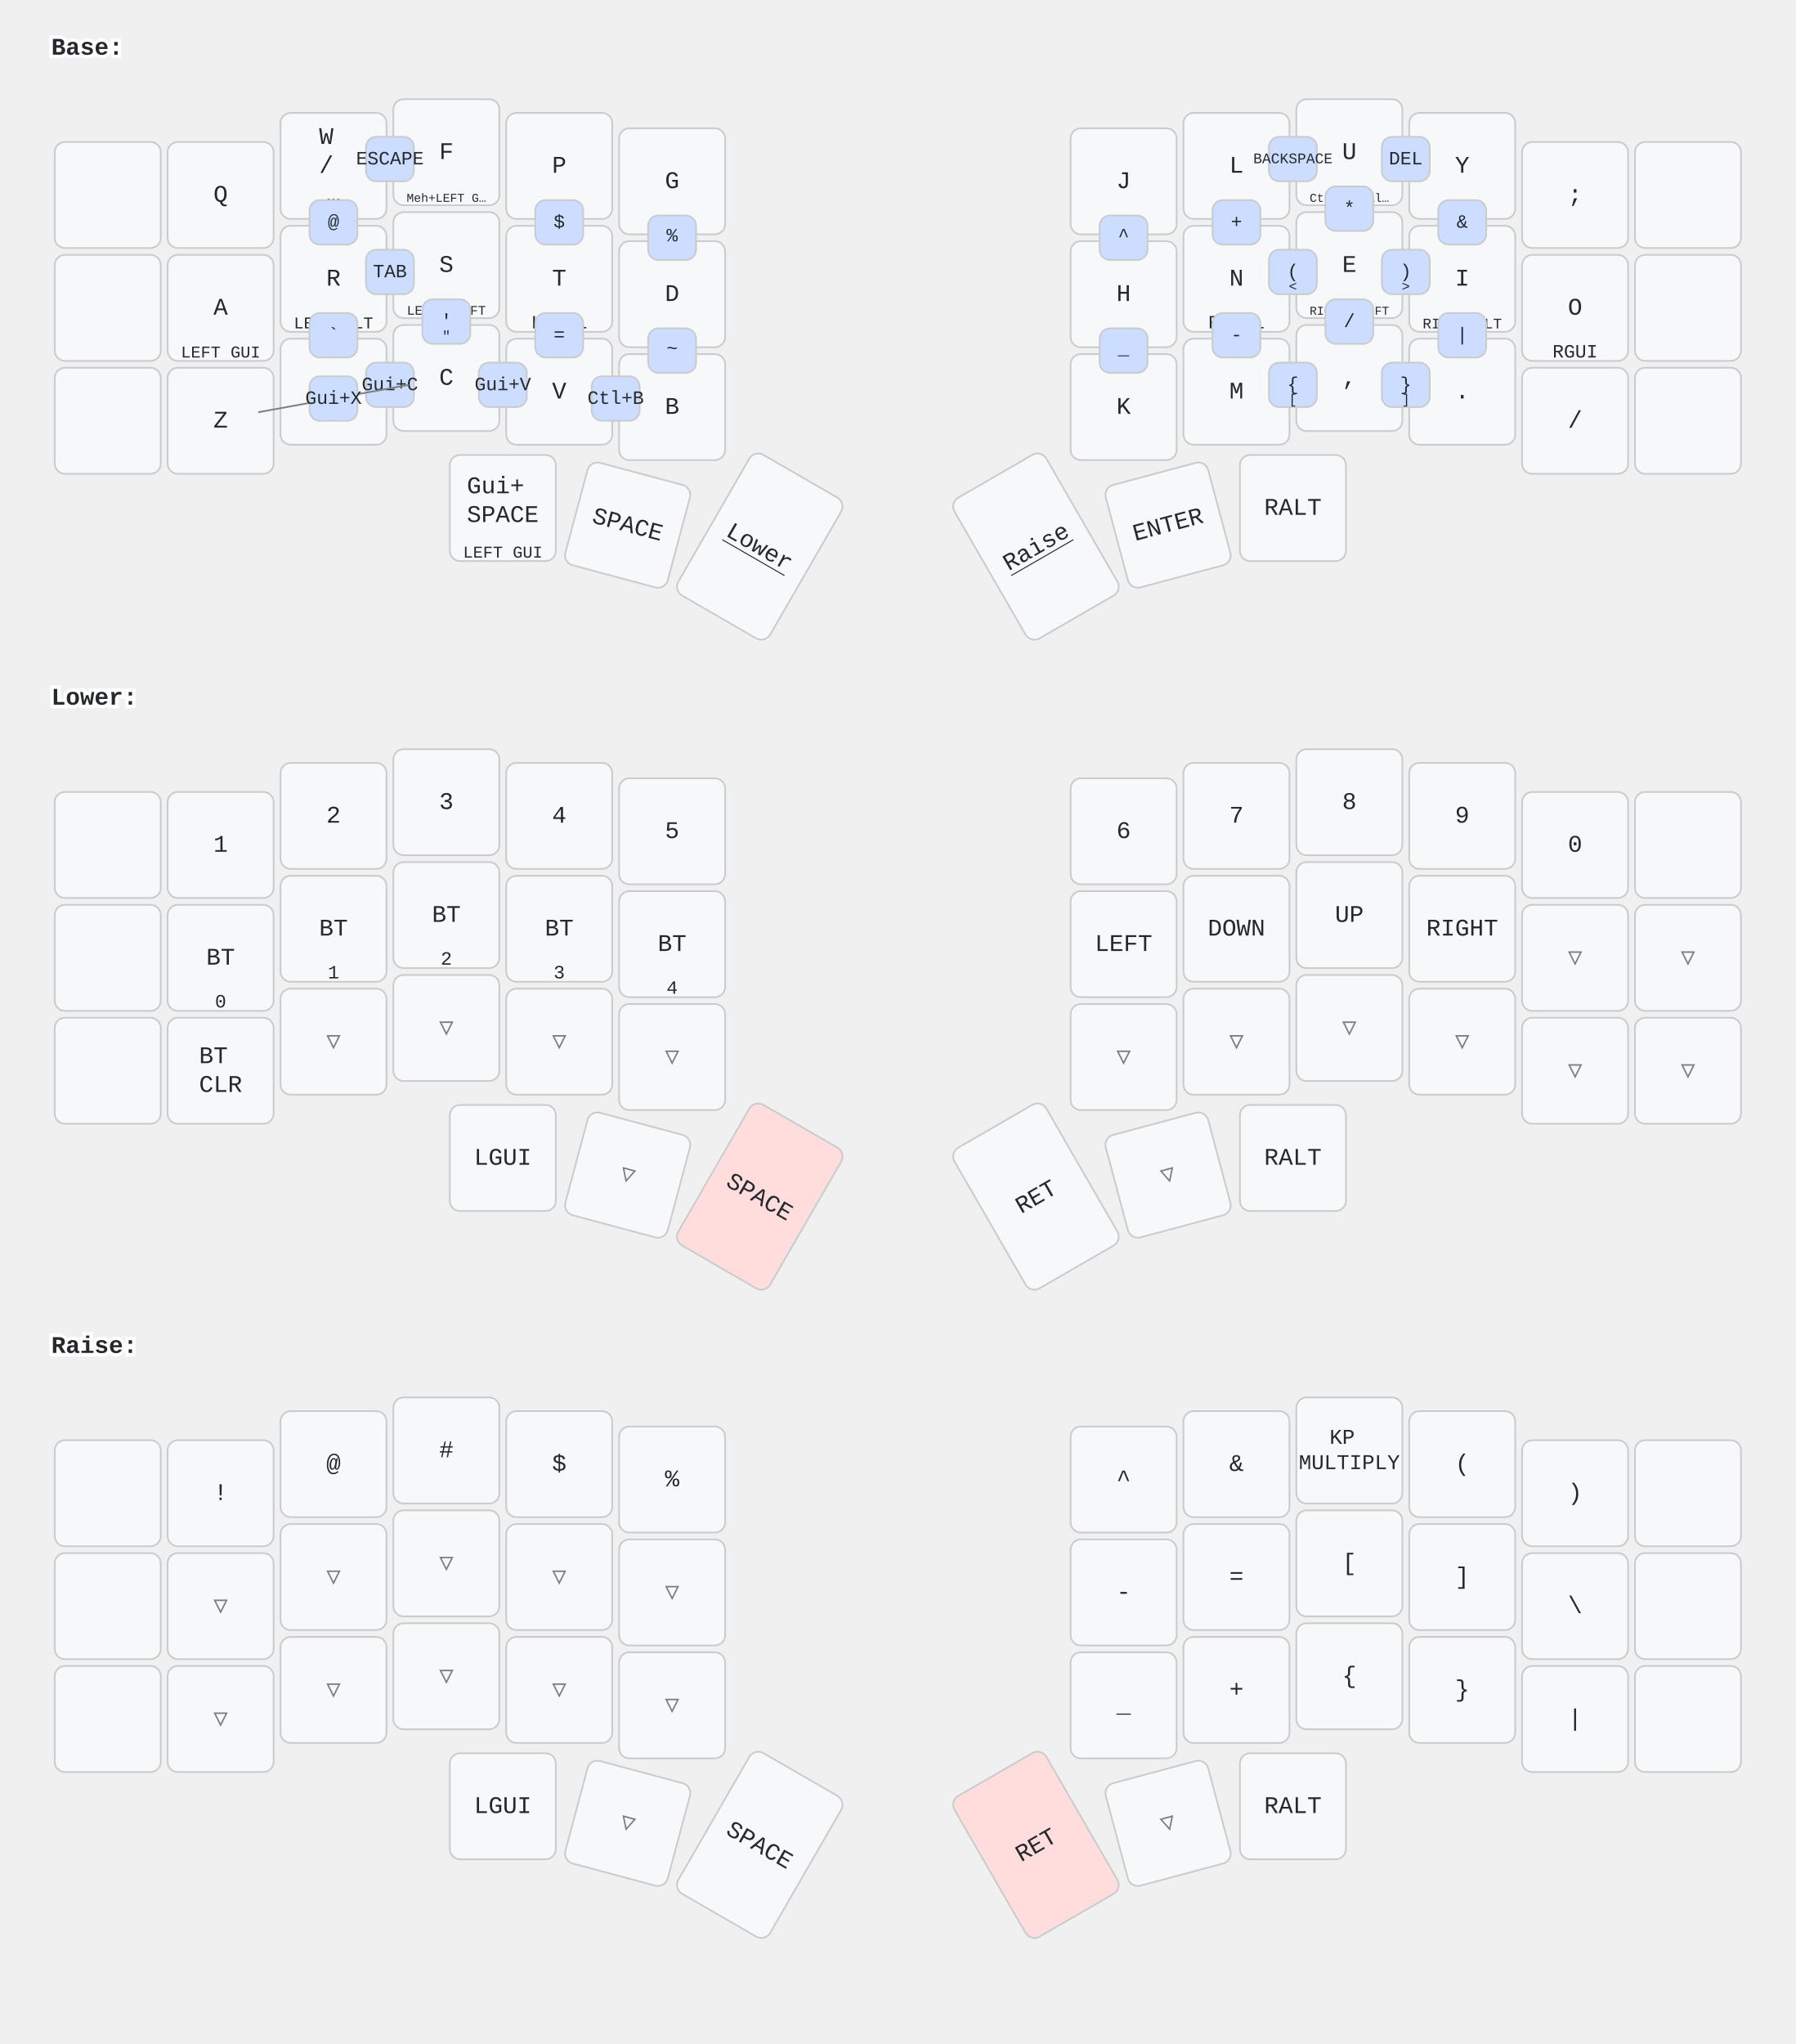
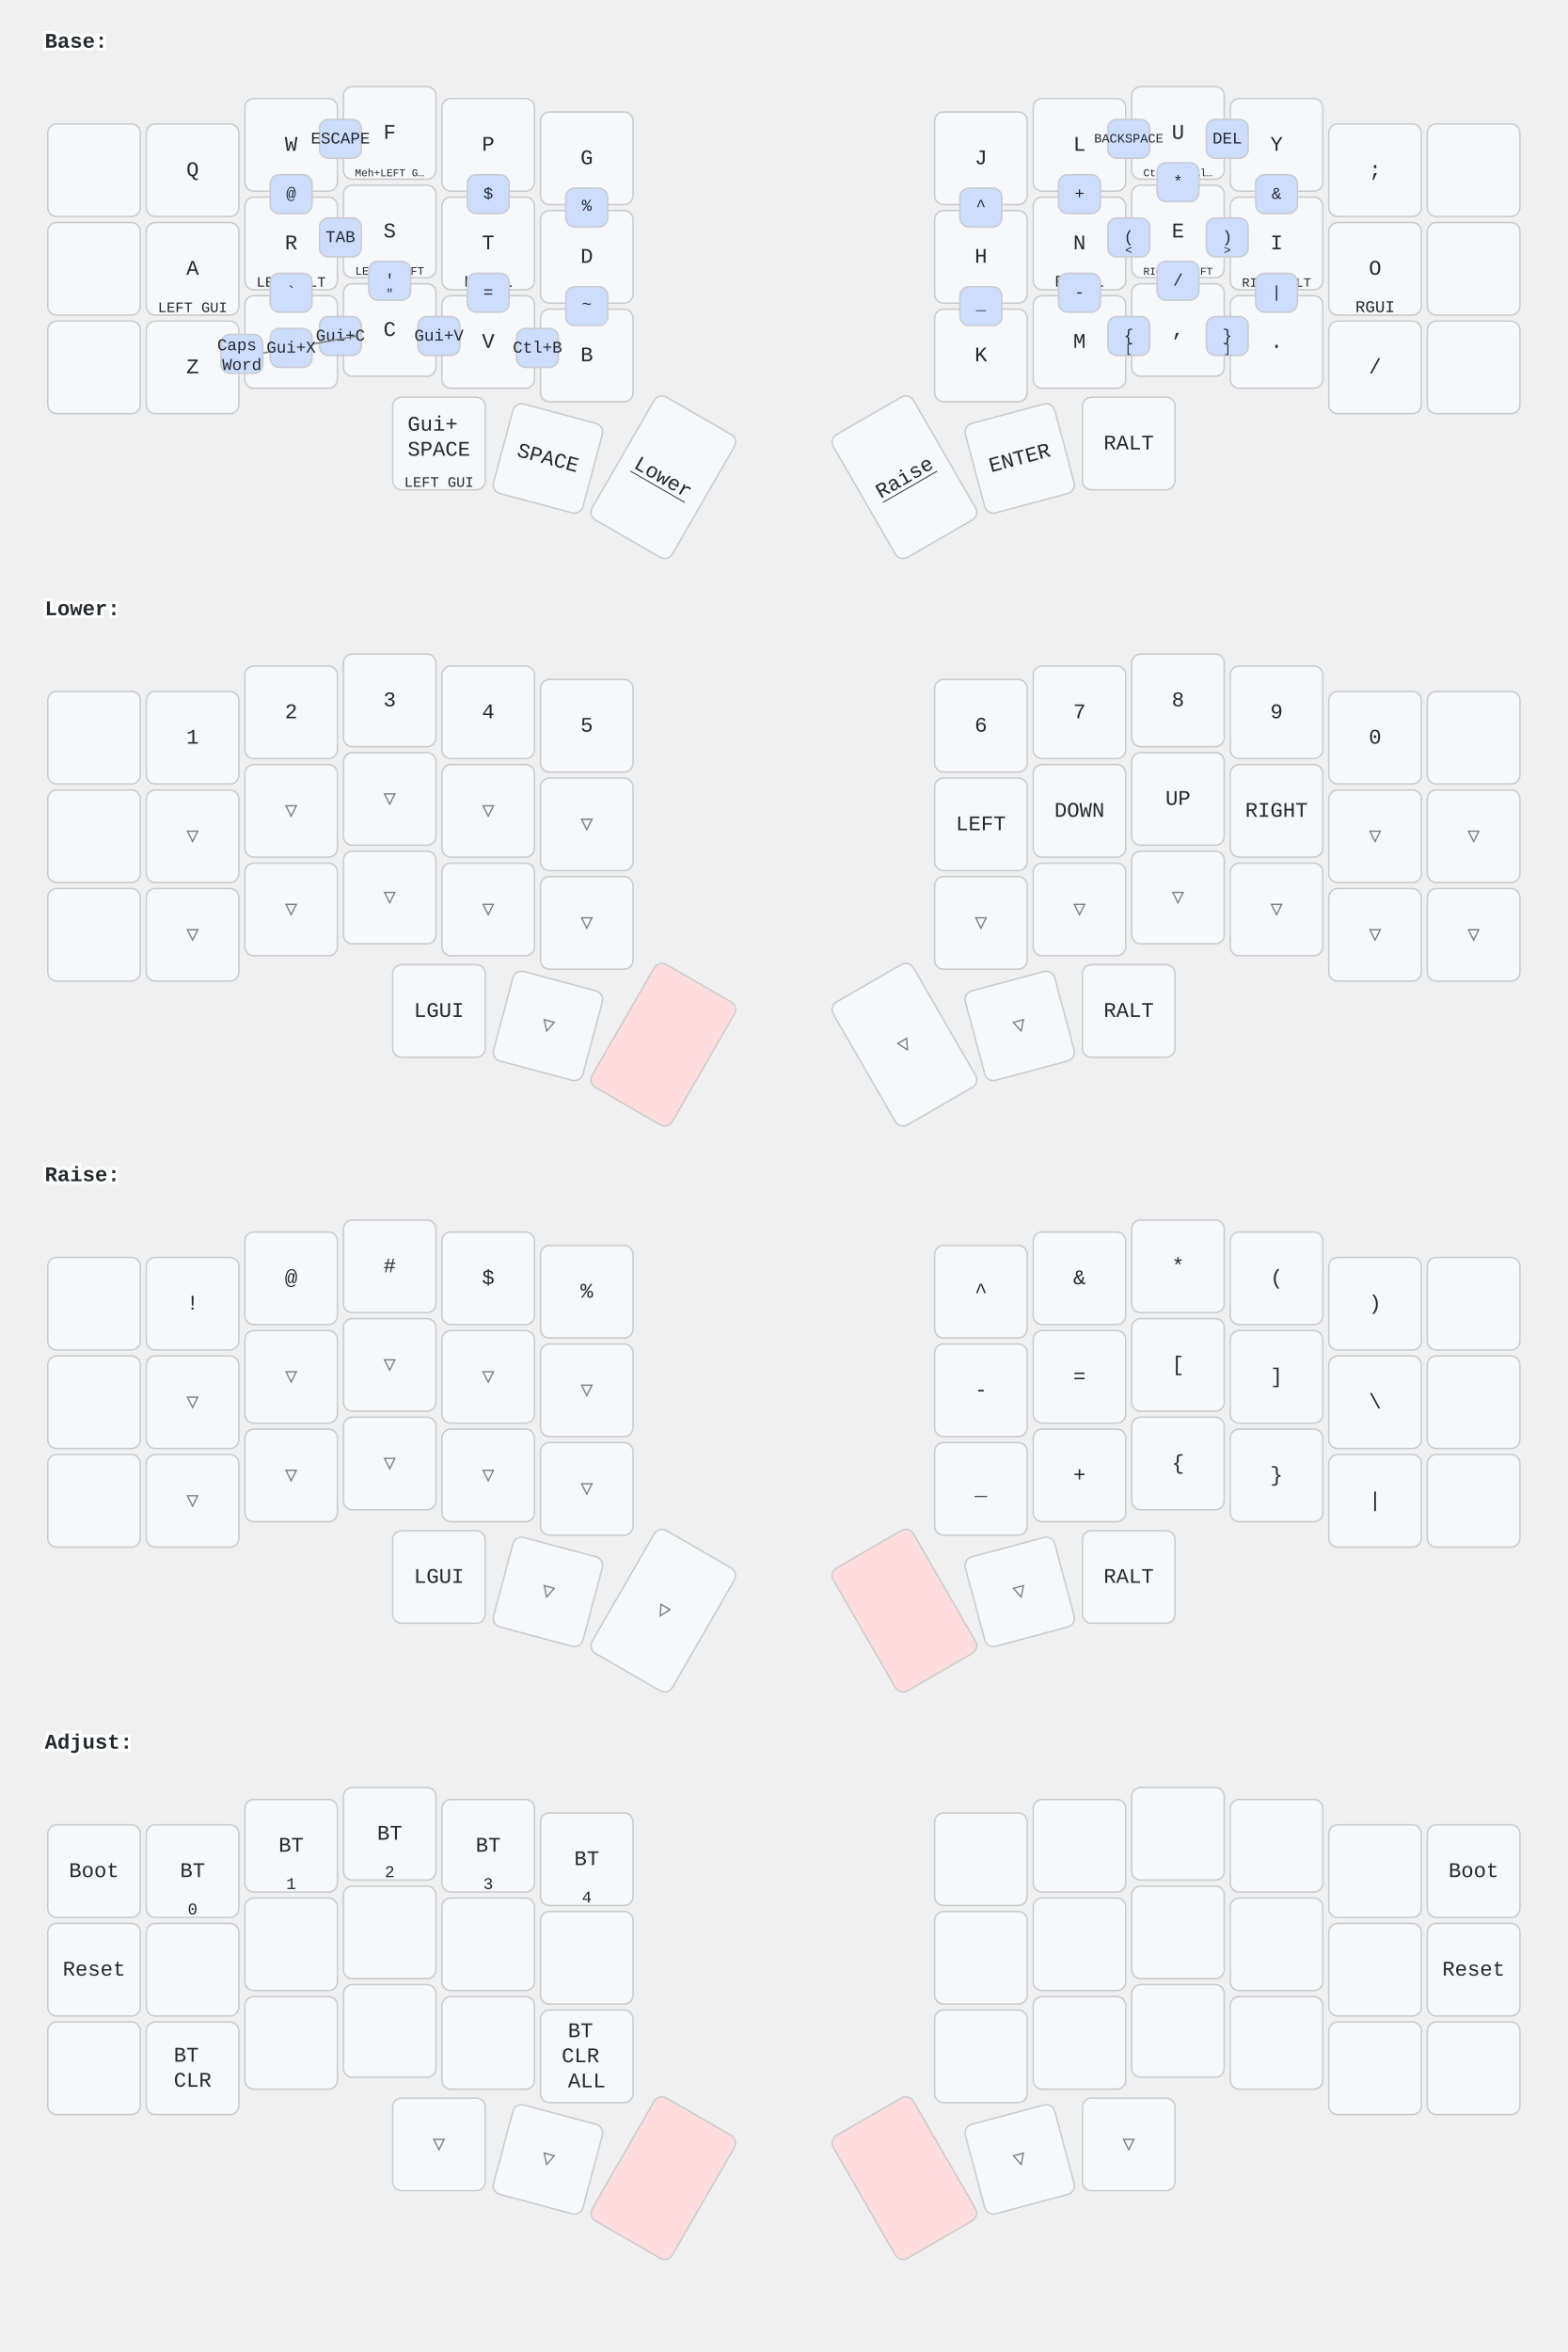
- <svg xmlns="http://www.w3.org/2000/svg" width="1050" height="1195" viewBox="0 0 1050 1195" class="keymap">
+ <svg xmlns="http://www.w3.org/2000/svg" width="1050" height="1575" viewBox="0 0 1050 1575" class="keymap">
  <style>/* inherit to force styles through use tags */
svg path {
    fill: inherit;
}

/* font and background color specifications */
svg.keymap {
    font-family: SFMono-Regular,Consolas,Liberation Mono,Menlo,monospace;
    font-size: 14px;
    font-kerning: normal;
    text-rendering: optimizeLegibility;
    fill: #24292e;
}

/* default key styling */
rect.key {
    fill: #f6f8fa;
}

rect.key, rect.combo {
    stroke: #c9cccf;
    stroke-width: 1;
}

/* default key side styling, only used is draw_key_sides is set */
rect.side {
    filter: brightness(90%);
}

/* color accent for combo boxes */
rect.combo, rect.combo-separate {
    fill: #cdf;
}

/* color accent for held keys */
rect.held, rect.combo.held {
    fill: #fdd;
}

/* color accent for ghost (optional) keys */
rect.ghost, rect.combo.ghost {
    stroke-dasharray: 4, 4;
    stroke-width: 2;
}

text {
    text-anchor: middle;
    dominant-baseline: middle;
}

/* styling for layer labels */
text.label {
    font-weight: bold;
    text-anchor: start;
    stroke: white;
    stroke-width: 4;
    paint-order: stroke;
}

/* styling for optional footer */
text.footer {
    text-anchor: end;
    dominant-baseline: auto;
    stroke: white;
    stroke-width: 4;
    paint-order: stroke;
}

/* styling for combo tap, and key non-tap label text */
text.combo, text.hold, text.shifted, text.left, text.right, text.tl, text.tr, text.bl, text.br {
    font-size: 11px;
}

text.hold, text.bl, text.br {
    text-anchor: middle;
    dominant-baseline: auto;
}

text.shifted, text.tl, text.tr {
    text-anchor: middle;
    dominant-baseline: hanging;
}

text.left, text.tl, text.bl {
    text-anchor: start;
}

text.right, text.tr, text.br {
    text-anchor: end;
}

text.layer-activator {
    text-decoration: underline;
}

/* styling for hold/shifted label text in combo box */
text.combo.hold, text.combo.shifted, text.combo.left, text.combo.right {
    font-size: 8px;
}

/* lighter symbol for transparent keys */
text.trans {
    fill: #7b7e81;
}

/* styling for combo dendrons */
path.combo {
    stroke-width: 1;
    stroke: gray;
    fill: none;
}

/* Start Tabler Icons Cleanup */
/* cannot use height/width with glyphs */
.icon-tabler &gt; path {
    fill: inherit;
    stroke: inherit;
    stroke-width: 2;
}
/* hide tabler's default box */
.icon-tabler &gt; path[stroke="none"][fill="none"] {
    visibility: hidden;
}
/* End Tabler Icons Cleanup */
</style>
  <g transform="translate(30, 0)" class="layer-Base">
    <text x="0" y="28" class="label" id="Base">Base:</text>
    <g transform="translate(0, 56)">
      <g transform="translate(33, 58)" class="key keypos-0">
        <rect rx="6" ry="6" x="-31" y="-31" width="62" height="62" class="key" />
      </g>
      <g transform="translate(99, 58)" class="key keypos-1">
        <rect rx="6" ry="6" x="-31" y="-31" width="62" height="62" class="key" />
        <text x="0" y="0" class="key tap">Q</text>
      </g>
      <g transform="translate(165, 41)" class="key keypos-2">
        <rect rx="6" ry="6" x="-31" y="-31" width="62" height="62" class="key" />
-         <text x="0" y="0" class="key tap">
-           <tspan x="0" dy="-1.2em">W</tspan>
-           <tspan x="0" dy="1.2em">/</tspan>
-           <tspan x="0" dy="1.2em">…</tspan>
-         </text>
+         <text x="0" y="0" class="key tap">W</text>
      </g>
      <g transform="translate(231, 33)" class="key keypos-3">
        <rect rx="6" ry="6" x="-31" y="-31" width="62" height="62" class="key" />
        <text x="0" y="0" class="key tap">F</text>
        <text x="0" y="29" class="key hold">
          <tspan style="font-size: 64%">Meh+LEFT G…</tspan>
        </text>
      </g>
      <g transform="translate(297, 41)" class="key keypos-4">
        <rect rx="6" ry="6" x="-31" y="-31" width="62" height="62" class="key" />
        <text x="0" y="0" class="key tap">P</text>
      </g>
      <g transform="translate(363, 50)" class="key keypos-5">
        <rect rx="6" ry="6" x="-31" y="-31" width="62" height="62" class="key" />
        <text x="0" y="0" class="key tap">G</text>
      </g>
      <g transform="translate(627, 50)" class="key keypos-6">
        <rect rx="6" ry="6" x="-31" y="-31" width="62" height="62" class="key" />
        <text x="0" y="0" class="key tap">J</text>
      </g>
      <g transform="translate(693, 41)" class="key keypos-7">
        <rect rx="6" ry="6" x="-31" y="-31" width="62" height="62" class="key" />
        <text x="0" y="0" class="key tap">L</text>
      </g>
      <g transform="translate(759, 33)" class="key keypos-8">
        <rect rx="6" ry="6" x="-31" y="-31" width="62" height="62" class="key" />
        <text x="0" y="0" class="key tap">U</text>
        <text x="0" y="29" class="key hold">
          <tspan style="font-size: 64%">Ctl+Sft+Al…</tspan>
        </text>
      </g>
      <g transform="translate(825, 41)" class="key keypos-9">
        <rect rx="6" ry="6" x="-31" y="-31" width="62" height="62" class="key" />
        <text x="0" y="0" class="key tap">Y</text>
      </g>
      <g transform="translate(891, 58)" class="key keypos-10">
        <rect rx="6" ry="6" x="-31" y="-31" width="62" height="62" class="key" />
        <text x="0" y="0" class="key tap">;</text>
      </g>
      <g transform="translate(957, 58)" class="key keypos-11">
        <rect rx="6" ry="6" x="-31" y="-31" width="62" height="62" class="key" />
      </g>
      <g transform="translate(33, 124)" class="key keypos-12">
        <rect rx="6" ry="6" x="-31" y="-31" width="62" height="62" class="key" />
      </g>
      <g transform="translate(99, 124)" class="key keypos-13">
        <rect rx="6" ry="6" x="-31" y="-31" width="62" height="62" class="key" />
        <text x="0" y="0" class="key tap">A</text>
        <text x="0" y="29" class="key hold">
          <tspan style="font-size: 88%">LEFT GUI</tspan>
        </text>
      </g>
      <g transform="translate(165, 107)" class="key keypos-14">
        <rect rx="6" ry="6" x="-31" y="-31" width="62" height="62" class="key" />
        <text x="0" y="0" class="key tap">R</text>
        <text x="0" y="29" class="key hold">
          <tspan style="font-size: 88%">LEFT ALT</tspan>
        </text>
      </g>
      <g transform="translate(231, 99)" class="key keypos-15">
        <rect rx="6" ry="6" x="-31" y="-31" width="62" height="62" class="key" />
        <text x="0" y="0" class="key tap">S</text>
        <text x="0" y="29" class="key hold">
          <tspan style="font-size: 70%">LEFT SHIFT</tspan>
        </text>
      </g>
      <g transform="translate(297, 107)" class="key keypos-16">
        <rect rx="6" ry="6" x="-31" y="-31" width="62" height="62" class="key" />
        <text x="0" y="0" class="key tap">T</text>
        <text x="0" y="29" class="key hold">LCTRL</text>
      </g>
      <g transform="translate(363, 116)" class="key keypos-17">
        <rect rx="6" ry="6" x="-31" y="-31" width="62" height="62" class="key" />
        <text x="0" y="0" class="key tap">D</text>
      </g>
      <g transform="translate(627, 116)" class="key keypos-18">
        <rect rx="6" ry="6" x="-31" y="-31" width="62" height="62" class="key" />
        <text x="0" y="0" class="key tap">H</text>
      </g>
      <g transform="translate(693, 107)" class="key keypos-19">
        <rect rx="6" ry="6" x="-31" y="-31" width="62" height="62" class="key" />
        <text x="0" y="0" class="key tap">N</text>
        <text x="0" y="29" class="key hold">RCTRL</text>
      </g>
      <g transform="translate(759, 99)" class="key keypos-20">
        <rect rx="6" ry="6" x="-31" y="-31" width="62" height="62" class="key" />
        <text x="0" y="0" class="key tap">E</text>
        <text x="0" y="29" class="key hold">
          <tspan style="font-size: 64%">RIGHT SHIFT</tspan>
        </text>
      </g>
      <g transform="translate(825, 107)" class="key keypos-21">
        <rect rx="6" ry="6" x="-31" y="-31" width="62" height="62" class="key" />
        <text x="0" y="0" class="key tap">I</text>
        <text x="0" y="29" class="key hold">
          <tspan style="font-size: 78%">RIGHT ALT</tspan>
        </text>
      </g>
      <g transform="translate(891, 124)" class="key keypos-22">
        <rect rx="6" ry="6" x="-31" y="-31" width="62" height="62" class="key" />
        <text x="0" y="0" class="key tap">O</text>
        <text x="0" y="29" class="key hold">RGUI</text>
      </g>
      <g transform="translate(957, 124)" class="key keypos-23">
        <rect rx="6" ry="6" x="-31" y="-31" width="62" height="62" class="key" />
      </g>
      <g transform="translate(33, 190)" class="key keypos-24">
        <rect rx="6" ry="6" x="-31" y="-31" width="62" height="62" class="key" />
      </g>
      <g transform="translate(99, 190)" class="key keypos-25">
        <rect rx="6" ry="6" x="-31" y="-31" width="62" height="62" class="key" />
        <text x="0" y="0" class="key tap">Z</text>
      </g>
      <g transform="translate(165, 173)" class="key keypos-26">
        <rect rx="6" ry="6" x="-31" y="-31" width="62" height="62" class="key" />
        <text x="0" y="0" class="key tap">X</text>
      </g>
      <g transform="translate(231, 165)" class="key keypos-27">
        <rect rx="6" ry="6" x="-31" y="-31" width="62" height="62" class="key" />
        <text x="0" y="0" class="key tap">C</text>
      </g>
      <g transform="translate(297, 173)" class="key keypos-28">
        <rect rx="6" ry="6" x="-31" y="-31" width="62" height="62" class="key" />
        <text x="0" y="0" class="key tap">V</text>
      </g>
      <g transform="translate(363, 182)" class="key keypos-29">
        <rect rx="6" ry="6" x="-31" y="-31" width="62" height="62" class="key" />
        <text x="0" y="0" class="key tap">B</text>
      </g>
      <g transform="translate(627, 182)" class="key keypos-30">
        <rect rx="6" ry="6" x="-31" y="-31" width="62" height="62" class="key" />
        <text x="0" y="0" class="key tap">K</text>
      </g>
      <g transform="translate(693, 173)" class="key keypos-31">
        <rect rx="6" ry="6" x="-31" y="-31" width="62" height="62" class="key" />
        <text x="0" y="0" class="key tap">M</text>
      </g>
      <g transform="translate(759, 165)" class="key keypos-32">
        <rect rx="6" ry="6" x="-31" y="-31" width="62" height="62" class="key" />
        <text x="0" y="0" class="key tap">,</text>
      </g>
      <g transform="translate(825, 173)" class="key keypos-33">
        <rect rx="6" ry="6" x="-31" y="-31" width="62" height="62" class="key" />
        <text x="0" y="0" class="key tap">.</text>
      </g>
      <g transform="translate(891, 190)" class="key keypos-34">
        <rect rx="6" ry="6" x="-31" y="-31" width="62" height="62" class="key" />
        <text x="0" y="0" class="key tap">/</text>
      </g>
      <g transform="translate(957, 190)" class="key keypos-35">
        <rect rx="6" ry="6" x="-31" y="-31" width="62" height="62" class="key" />
      </g>
      <g transform="translate(264, 241)" class="key keypos-36">
        <rect rx="6" ry="6" x="-31" y="-31" width="62" height="62" class="key" />
        <text x="0" y="0" class="key tap">
          <tspan x="0" dy="-0.9em">Gui+</tspan>
          <tspan x="0" dy="1.2em">SPACE</tspan>
        </text>
        <text x="0" y="29" class="key hold">
          <tspan style="font-size: 88%">LEFT GUI</tspan>
        </text>
      </g>
      <g transform="translate(337, 251) rotate(15.0)" class="key keypos-37">
        <rect rx="6" ry="6" x="-31" y="-31" width="62" height="62" class="key" />
        <text x="0" y="0" class="key tap">SPACE</text>
      </g>
      <g transform="translate(414, 264) rotate(30.0)" class="key keypos-38">
        <rect rx="6" ry="6" x="-31" y="-48" width="62" height="95" class="key" />
        <a href="#Lower">
          <text x="0" y="0" class="key tap layer-activator">Lower</text>
        </a>
      </g>
      <g transform="translate(576, 264) rotate(-30.0)" class="key keypos-39">
        <rect rx="6" ry="6" x="-31" y="-48" width="62" height="95" class="key" />
        <a href="#Raise">
          <text x="0" y="0" class="key tap layer-activator">Raise</text>
        </a>
      </g>
      <g transform="translate(653, 251) rotate(-15.0)" class="key keypos-40">
        <rect rx="6" ry="6" x="-31" y="-31" width="62" height="62" class="key" />
        <text x="0" y="0" class="key tap">ENTER</text>
      </g>
      <g transform="translate(726, 241)" class="key keypos-41">
        <rect rx="6" ry="6" x="-31" y="-31" width="62" height="62" class="key" />
        <text x="0" y="0" class="key tap">RALT</text>
      </g>
      <g class="combo combopos-0">
        <rect rx="6" ry="6" x="184" y="24" width="28" height="26" class="combo" />
        <text x="198" y="37" class="combo tap">ESCAPE</text>
      </g>
      <g class="combo combopos-1">
        <rect rx="6" ry="6" x="151" y="61" width="28" height="26" class="combo" />
        <text x="165" y="74" class="combo tap">@</text>
      </g>
      <g class="combo combopos-2">
        <rect rx="6" ry="6" x="184" y="90" width="28" height="26" class="combo" />
        <text x="198" y="103" class="combo tap">TAB</text>
      </g>
      <g class="combo combopos-3">
        <rect rx="6" ry="6" x="151" y="127" width="28" height="26" class="combo" />
        <text x="165" y="140" class="combo tap">`</text>
      </g>
      <g class="combo combopos-4">
        <rect rx="6" ry="6" x="184" y="156" width="28" height="26" class="combo" />
        <text x="198" y="169" class="combo tap">Gui+C</text>
      </g>
      <g class="combo combopos-5">
        <rect rx="6" ry="6" x="250" y="156" width="28" height="26" class="combo" />
        <text x="264" y="169" class="combo tap">Gui+V</text>
      </g>
      <g class="combo combopos-6">
        <rect rx="6" ry="6" x="283" y="127" width="28" height="26" class="combo" />
        <text x="297" y="140" class="combo tap">=</text>
      </g>
      <g class="combo combopos-7">
        <rect rx="6" ry="6" x="283" y="61" width="28" height="26" class="combo" />
        <text x="297" y="74" class="combo tap">$</text>
      </g>
      <g class="combo combopos-8">
        <path d="M165,177 l44,-8" class="combo" />
        <path d="M165,177 l-44,8" class="combo" />
        <rect rx="6" ry="6" x="151" y="164" width="28" height="26" class="combo" />
        <text x="165" y="177" class="combo tap">Gui+X</text>
      </g>
      <g class="combo combopos-9">
        <rect rx="6" ry="6" x="349" y="70" width="28" height="26" class="combo" />
        <text x="363" y="82" class="combo tap">%</text>
      </g>
      <g class="combo combopos-10">
        <rect rx="6" ry="6" x="349" y="136" width="28" height="26" class="combo" />
        <text x="363" y="148" class="combo tap">~</text>
      </g>
      <g class="combo combopos-11">
        <rect rx="6" ry="6" x="613" y="70" width="28" height="26" class="combo" />
        <text x="627" y="82" class="combo tap">^</text>
      </g>
      <g class="combo combopos-12">
        <rect rx="6" ry="6" x="613" y="136" width="28" height="26" class="combo" />
        <text x="627" y="148" class="combo tap">_</text>
      </g>
      <g class="combo combopos-13">
        <rect rx="6" ry="6" x="679" y="61" width="28" height="26" class="combo" />
        <text x="693" y="74" class="combo tap">+</text>
      </g>
      <g class="combo combopos-14">
        <rect rx="6" ry="6" x="679" y="127" width="28" height="26" class="combo" />
        <text x="693" y="140" class="combo tap">-</text>
      </g>
      <g class="combo combopos-15">
        <rect rx="6" ry="6" x="712" y="24" width="28" height="26" class="combo" />
        <text x="726" y="37" class="combo tap">
          <tspan style="font-size: 78%">BACKSPACE</tspan>
        </text>
      </g>
      <g class="combo combopos-16">
        <rect rx="6" ry="6" x="778" y="24" width="28" height="26" class="combo" />
        <text x="792" y="37" class="combo tap">DEL</text>
      </g>
      <g class="combo combopos-17">
        <rect rx="6" ry="6" x="811" y="61" width="28" height="26" class="combo" />
        <text x="825" y="74" class="combo tap">&amp;</text>
      </g>
      <g class="combo combopos-18">
        <rect rx="6" ry="6" x="811" y="127" width="28" height="26" class="combo" />
        <text x="825" y="140" class="combo tap">|</text>
      </g>
      <g class="combo combopos-19">
        <rect rx="6" ry="6" x="712" y="90" width="28" height="26" class="combo" />
        <text x="726" y="103" class="combo tap">(</text>
        <text x="726" y="114" class="combo hold">&lt;</text>
      </g>
      <g class="combo combopos-20">
        <rect rx="6" ry="6" x="778" y="90" width="28" height="26" class="combo" />
        <text x="792" y="103" class="combo tap">)</text>
        <text x="792" y="114" class="combo hold">&gt;</text>
      </g>
      <g class="combo combopos-21">
        <rect rx="6" ry="6" x="712" y="156" width="28" height="26" class="combo" />
        <text x="726" y="169" class="combo tap">{</text>
        <text x="726" y="180" class="combo hold">[</text>
      </g>
      <g class="combo combopos-22">
        <rect rx="6" ry="6" x="778" y="156" width="28" height="26" class="combo" />
        <text x="792" y="169" class="combo tap">}</text>
        <text x="792" y="180" class="combo hold">]</text>
      </g>
      <g class="combo combopos-23">
        <rect rx="6" ry="6" x="745" y="53" width="28" height="26" class="combo" />
        <text x="759" y="66" class="combo tap">*</text>
      </g>
      <g class="combo combopos-24">
        <rect rx="6" ry="6" x="745" y="119" width="28" height="26" class="combo" />
        <text x="759" y="132" class="combo tap">/</text>
      </g>
      <g class="combo combopos-25">
        <rect rx="6" ry="6" x="217" y="119" width="28" height="26" class="combo" />
        <text x="231" y="132" class="combo tap">'</text>
        <text x="231" y="143" class="combo hold">"</text>
      </g>
      <g class="combo combopos-26">
+         <rect rx="6" ry="6" x="118" y="168" width="28" height="26" class="combo" />
+         <text x="132" y="182" class="combo tap">
+           <tspan x="132" dy="-0.6em">Caps</tspan>
+           <tspan x="132" dy="1.2em">Word</tspan>
+         </text>
+       </g>
+       <g class="combo combopos-27">
        <rect rx="6" ry="6" x="316" y="164" width="28" height="26" class="combo" />
        <text x="330" y="177" class="combo tap">Ctl+B</text>
      </g>
    </g>
  </g>
  <g transform="translate(30, 380)" class="layer-Lower">
    <text x="0" y="28" class="label" id="Lower">Lower:</text>
    <g transform="translate(0, 56)">
      <g transform="translate(33, 58)" class="key keypos-0">
        <rect rx="6" ry="6" x="-31" y="-31" width="62" height="62" class="key" />
      </g>
      <g transform="translate(99, 58)" class="key keypos-1">
        <rect rx="6" ry="6" x="-31" y="-31" width="62" height="62" class="key" />
        <text x="0" y="0" class="key tap">1</text>
      </g>
      <g transform="translate(165, 41)" class="key keypos-2">
        <rect rx="6" ry="6" x="-31" y="-31" width="62" height="62" class="key" />
        <text x="0" y="0" class="key tap">2</text>
      </g>
      <g transform="translate(231, 33)" class="key keypos-3">
        <rect rx="6" ry="6" x="-31" y="-31" width="62" height="62" class="key" />
        <text x="0" y="0" class="key tap">3</text>
      </g>
      <g transform="translate(297, 41)" class="key keypos-4">
        <rect rx="6" ry="6" x="-31" y="-31" width="62" height="62" class="key" />
        <text x="0" y="0" class="key tap">4</text>
      </g>
      <g transform="translate(363, 50)" class="key keypos-5">
        <rect rx="6" ry="6" x="-31" y="-31" width="62" height="62" class="key" />
        <text x="0" y="0" class="key tap">5</text>
      </g>
      <g transform="translate(627, 50)" class="key keypos-6">
        <rect rx="6" ry="6" x="-31" y="-31" width="62" height="62" class="key" />
        <text x="0" y="0" class="key tap">6</text>
      </g>
      <g transform="translate(693, 41)" class="key keypos-7">
        <rect rx="6" ry="6" x="-31" y="-31" width="62" height="62" class="key" />
        <text x="0" y="0" class="key tap">7</text>
      </g>
      <g transform="translate(759, 33)" class="key keypos-8">
        <rect rx="6" ry="6" x="-31" y="-31" width="62" height="62" class="key" />
        <text x="0" y="0" class="key tap">8</text>
      </g>
      <g transform="translate(825, 41)" class="key keypos-9">
        <rect rx="6" ry="6" x="-31" y="-31" width="62" height="62" class="key" />
        <text x="0" y="0" class="key tap">9</text>
      </g>
      <g transform="translate(891, 58)" class="key keypos-10">
        <rect rx="6" ry="6" x="-31" y="-31" width="62" height="62" class="key" />
        <text x="0" y="0" class="key tap">0</text>
      </g>
      <g transform="translate(957, 58)" class="key keypos-11">
        <rect rx="6" ry="6" x="-31" y="-31" width="62" height="62" class="key" />
      </g>
      <g transform="translate(33, 124)" class="key keypos-12">
        <rect rx="6" ry="6" x="-31" y="-31" width="62" height="62" class="key" />
      </g>
-       <g transform="translate(99, 124)" class="key keypos-13">
-         <rect rx="6" ry="6" x="-31" y="-31" width="62" height="62" class="key" />
-         <text x="0" y="0" class="key tap">BT</text>
-         <text x="0" y="29" class="key hold">0</text>
-       </g>
-       <g transform="translate(165, 107)" class="key keypos-14">
-         <rect rx="6" ry="6" x="-31" y="-31" width="62" height="62" class="key" />
-         <text x="0" y="0" class="key tap">BT</text>
-         <text x="0" y="29" class="key hold">1</text>
-       </g>
-       <g transform="translate(231, 99)" class="key keypos-15">
-         <rect rx="6" ry="6" x="-31" y="-31" width="62" height="62" class="key" />
-         <text x="0" y="0" class="key tap">BT</text>
-         <text x="0" y="29" class="key hold">2</text>
-       </g>
-       <g transform="translate(297, 107)" class="key keypos-16">
-         <rect rx="6" ry="6" x="-31" y="-31" width="62" height="62" class="key" />
-         <text x="0" y="0" class="key tap">BT</text>
-         <text x="0" y="29" class="key hold">3</text>
-       </g>
-       <g transform="translate(363, 116)" class="key keypos-17">
-         <rect rx="6" ry="6" x="-31" y="-31" width="62" height="62" class="key" />
-         <text x="0" y="0" class="key tap">BT</text>
-         <text x="0" y="29" class="key hold">4</text>
+       <g transform="translate(99, 124)" class="key trans keypos-13">
+         <rect rx="6" ry="6" x="-31" y="-31" width="62" height="62" class="key trans" />
+         <text x="0" y="0" class="key trans tap">▽</text>
+       </g>
+       <g transform="translate(165, 107)" class="key trans keypos-14">
+         <rect rx="6" ry="6" x="-31" y="-31" width="62" height="62" class="key trans" />
+         <text x="0" y="0" class="key trans tap">▽</text>
+       </g>
+       <g transform="translate(231, 99)" class="key trans keypos-15">
+         <rect rx="6" ry="6" x="-31" y="-31" width="62" height="62" class="key trans" />
+         <text x="0" y="0" class="key trans tap">▽</text>
+       </g>
+       <g transform="translate(297, 107)" class="key trans keypos-16">
+         <rect rx="6" ry="6" x="-31" y="-31" width="62" height="62" class="key trans" />
+         <text x="0" y="0" class="key trans tap">▽</text>
+       </g>
+       <g transform="translate(363, 116)" class="key trans keypos-17">
+         <rect rx="6" ry="6" x="-31" y="-31" width="62" height="62" class="key trans" />
+         <text x="0" y="0" class="key trans tap">▽</text>
      </g>
      <g transform="translate(627, 116)" class="key keypos-18">
        <rect rx="6" ry="6" x="-31" y="-31" width="62" height="62" class="key" />
        <text x="0" y="0" class="key tap">LEFT</text>
      </g>
      <g transform="translate(693, 107)" class="key keypos-19">
        <rect rx="6" ry="6" x="-31" y="-31" width="62" height="62" class="key" />
        <text x="0" y="0" class="key tap">DOWN</text>
      </g>
      <g transform="translate(759, 99)" class="key keypos-20">
        <rect rx="6" ry="6" x="-31" y="-31" width="62" height="62" class="key" />
        <text x="0" y="0" class="key tap">UP</text>
      </g>
      <g transform="translate(825, 107)" class="key keypos-21">
        <rect rx="6" ry="6" x="-31" y="-31" width="62" height="62" class="key" />
        <text x="0" y="0" class="key tap">RIGHT</text>
      </g>
      <g transform="translate(891, 124)" class="key trans keypos-22">
        <rect rx="6" ry="6" x="-31" y="-31" width="62" height="62" class="key trans" />
        <text x="0" y="0" class="key trans tap">▽</text>
      </g>
      <g transform="translate(957, 124)" class="key trans keypos-23">
        <rect rx="6" ry="6" x="-31" y="-31" width="62" height="62" class="key trans" />
        <text x="0" y="0" class="key trans tap">▽</text>
      </g>
      <g transform="translate(33, 190)" class="key keypos-24">
        <rect rx="6" ry="6" x="-31" y="-31" width="62" height="62" class="key" />
      </g>
-       <g transform="translate(99, 190)" class="key keypos-25">
-         <rect rx="6" ry="6" x="-31" y="-31" width="62" height="62" class="key" />
-         <text x="0" y="0" class="key tap">
-           <tspan x="0" dy="-0.6em">BT</tspan>
-           <tspan x="0" dy="1.2em">CLR</tspan>
-         </text>
+       <g transform="translate(99, 190)" class="key trans keypos-25">
+         <rect rx="6" ry="6" x="-31" y="-31" width="62" height="62" class="key trans" />
+         <text x="0" y="0" class="key trans tap">▽</text>
      </g>
      <g transform="translate(165, 173)" class="key trans keypos-26">
        <rect rx="6" ry="6" x="-31" y="-31" width="62" height="62" class="key trans" />
        <text x="0" y="0" class="key trans tap">▽</text>
      </g>
      <g transform="translate(231, 165)" class="key trans keypos-27">
        <rect rx="6" ry="6" x="-31" y="-31" width="62" height="62" class="key trans" />
        <text x="0" y="0" class="key trans tap">▽</text>
      </g>
      <g transform="translate(297, 173)" class="key trans keypos-28">
        <rect rx="6" ry="6" x="-31" y="-31" width="62" height="62" class="key trans" />
        <text x="0" y="0" class="key trans tap">▽</text>
      </g>
      <g transform="translate(363, 182)" class="key trans keypos-29">
        <rect rx="6" ry="6" x="-31" y="-31" width="62" height="62" class="key trans" />
        <text x="0" y="0" class="key trans tap">▽</text>
      </g>
      <g transform="translate(627, 182)" class="key trans keypos-30">
        <rect rx="6" ry="6" x="-31" y="-31" width="62" height="62" class="key trans" />
        <text x="0" y="0" class="key trans tap">▽</text>
      </g>
      <g transform="translate(693, 173)" class="key trans keypos-31">
        <rect rx="6" ry="6" x="-31" y="-31" width="62" height="62" class="key trans" />
        <text x="0" y="0" class="key trans tap">▽</text>
      </g>
      <g transform="translate(759, 165)" class="key trans keypos-32">
        <rect rx="6" ry="6" x="-31" y="-31" width="62" height="62" class="key trans" />
        <text x="0" y="0" class="key trans tap">▽</text>
      </g>
      <g transform="translate(825, 173)" class="key trans keypos-33">
        <rect rx="6" ry="6" x="-31" y="-31" width="62" height="62" class="key trans" />
        <text x="0" y="0" class="key trans tap">▽</text>
      </g>
      <g transform="translate(891, 190)" class="key trans keypos-34">
        <rect rx="6" ry="6" x="-31" y="-31" width="62" height="62" class="key trans" />
        <text x="0" y="0" class="key trans tap">▽</text>
      </g>
      <g transform="translate(957, 190)" class="key trans keypos-35">
        <rect rx="6" ry="6" x="-31" y="-31" width="62" height="62" class="key trans" />
        <text x="0" y="0" class="key trans tap">▽</text>
      </g>
      <g transform="translate(264, 241)" class="key keypos-36">
        <rect rx="6" ry="6" x="-31" y="-31" width="62" height="62" class="key" />
        <text x="0" y="0" class="key tap">LGUI</text>
      </g>
      <g transform="translate(337, 251) rotate(15.0)" class="key trans keypos-37">
        <rect rx="6" ry="6" x="-31" y="-31" width="62" height="62" class="key trans" />
        <text x="0" y="0" class="key trans tap">▽</text>
      </g>
      <g transform="translate(414, 264) rotate(30.0)" class="key held keypos-38">
        <rect rx="6" ry="6" x="-31" y="-48" width="62" height="95" class="key held" />
-         <text x="0" y="0" class="key held tap">SPACE</text>
-       </g>
-       <g transform="translate(576, 264) rotate(-30.0)" class="key keypos-39">
-         <rect rx="6" ry="6" x="-31" y="-48" width="62" height="95" class="key" />
-         <text x="0" y="0" class="key tap">RET</text>
+       </g>
+       <g transform="translate(576, 264) rotate(-30.0)" class="key trans keypos-39">
+         <rect rx="6" ry="6" x="-31" y="-48" width="62" height="95" class="key trans" />
+         <text x="0" y="0" class="key trans tap">▽</text>
      </g>
      <g transform="translate(653, 251) rotate(-15.0)" class="key trans keypos-40">
        <rect rx="6" ry="6" x="-31" y="-31" width="62" height="62" class="key trans" />
        <text x="0" y="0" class="key trans tap">▽</text>
      </g>
      <g transform="translate(726, 241)" class="key keypos-41">
        <rect rx="6" ry="6" x="-31" y="-31" width="62" height="62" class="key" />
        <text x="0" y="0" class="key tap">RALT</text>
      </g>
    </g>
  </g>
  <g transform="translate(30, 759)" class="layer-Raise">
    <text x="0" y="28" class="label" id="Raise">Raise:</text>
    <g transform="translate(0, 56)">
      <g transform="translate(33, 58)" class="key keypos-0">
        <rect rx="6" ry="6" x="-31" y="-31" width="62" height="62" class="key" />
      </g>
      <g transform="translate(99, 58)" class="key keypos-1">
        <rect rx="6" ry="6" x="-31" y="-31" width="62" height="62" class="key" />
        <text x="0" y="0" class="key tap">!</text>
      </g>
      <g transform="translate(165, 41)" class="key keypos-2">
        <rect rx="6" ry="6" x="-31" y="-31" width="62" height="62" class="key" />
        <text x="0" y="0" class="key tap">@</text>
      </g>
      <g transform="translate(231, 33)" class="key keypos-3">
        <rect rx="6" ry="6" x="-31" y="-31" width="62" height="62" class="key" />
        <text x="0" y="0" class="key tap">#</text>
      </g>
      <g transform="translate(297, 41)" class="key keypos-4">
        <rect rx="6" ry="6" x="-31" y="-31" width="62" height="62" class="key" />
        <text x="0" y="0" class="key tap">$</text>
      </g>
      <g transform="translate(363, 50)" class="key keypos-5">
        <rect rx="6" ry="6" x="-31" y="-31" width="62" height="62" class="key" />
        <text x="0" y="0" class="key tap">%</text>
      </g>
      <g transform="translate(627, 50)" class="key keypos-6">
        <rect rx="6" ry="6" x="-31" y="-31" width="62" height="62" class="key" />
        <text x="0" y="0" class="key tap">^</text>
      </g>
      <g transform="translate(693, 41)" class="key keypos-7">
        <rect rx="6" ry="6" x="-31" y="-31" width="62" height="62" class="key" />
        <text x="0" y="0" class="key tap">&amp;</text>
      </g>
      <g transform="translate(759, 33)" class="key keypos-8">
        <rect rx="6" ry="6" x="-31" y="-31" width="62" height="62" class="key" />
-         <text x="0" y="0" class="key tap">
-           <tspan x="0" dy="-0.6em" style="font-size: 88%">KP</tspan>
-           <tspan x="0" dy="1.2em" style="font-size: 88%">MULTIPLY</tspan>
-         </text>
+         <text x="0" y="0" class="key tap">*</text>
      </g>
      <g transform="translate(825, 41)" class="key keypos-9">
        <rect rx="6" ry="6" x="-31" y="-31" width="62" height="62" class="key" />
        <text x="0" y="0" class="key tap">(</text>
      </g>
      <g transform="translate(891, 58)" class="key keypos-10">
        <rect rx="6" ry="6" x="-31" y="-31" width="62" height="62" class="key" />
        <text x="0" y="0" class="key tap">)</text>
      </g>
      <g transform="translate(957, 58)" class="key keypos-11">
        <rect rx="6" ry="6" x="-31" y="-31" width="62" height="62" class="key" />
      </g>
      <g transform="translate(33, 124)" class="key keypos-12">
        <rect rx="6" ry="6" x="-31" y="-31" width="62" height="62" class="key" />
      </g>
      <g transform="translate(99, 124)" class="key trans keypos-13">
        <rect rx="6" ry="6" x="-31" y="-31" width="62" height="62" class="key trans" />
        <text x="0" y="0" class="key trans tap">▽</text>
      </g>
      <g transform="translate(165, 107)" class="key trans keypos-14">
        <rect rx="6" ry="6" x="-31" y="-31" width="62" height="62" class="key trans" />
        <text x="0" y="0" class="key trans tap">▽</text>
      </g>
      <g transform="translate(231, 99)" class="key trans keypos-15">
        <rect rx="6" ry="6" x="-31" y="-31" width="62" height="62" class="key trans" />
        <text x="0" y="0" class="key trans tap">▽</text>
      </g>
      <g transform="translate(297, 107)" class="key trans keypos-16">
        <rect rx="6" ry="6" x="-31" y="-31" width="62" height="62" class="key trans" />
        <text x="0" y="0" class="key trans tap">▽</text>
      </g>
      <g transform="translate(363, 116)" class="key trans keypos-17">
        <rect rx="6" ry="6" x="-31" y="-31" width="62" height="62" class="key trans" />
        <text x="0" y="0" class="key trans tap">▽</text>
      </g>
      <g transform="translate(627, 116)" class="key keypos-18">
        <rect rx="6" ry="6" x="-31" y="-31" width="62" height="62" class="key" />
        <text x="0" y="0" class="key tap">-</text>
      </g>
      <g transform="translate(693, 107)" class="key keypos-19">
        <rect rx="6" ry="6" x="-31" y="-31" width="62" height="62" class="key" />
        <text x="0" y="0" class="key tap">=</text>
      </g>
      <g transform="translate(759, 99)" class="key keypos-20">
        <rect rx="6" ry="6" x="-31" y="-31" width="62" height="62" class="key" />
        <text x="0" y="0" class="key tap">[</text>
      </g>
      <g transform="translate(825, 107)" class="key keypos-21">
        <rect rx="6" ry="6" x="-31" y="-31" width="62" height="62" class="key" />
        <text x="0" y="0" class="key tap">]</text>
      </g>
      <g transform="translate(891, 124)" class="key keypos-22">
        <rect rx="6" ry="6" x="-31" y="-31" width="62" height="62" class="key" />
        <text x="0" y="0" class="key tap">\</text>
      </g>
      <g transform="translate(957, 124)" class="key keypos-23">
        <rect rx="6" ry="6" x="-31" y="-31" width="62" height="62" class="key" />
      </g>
      <g transform="translate(33, 190)" class="key keypos-24">
        <rect rx="6" ry="6" x="-31" y="-31" width="62" height="62" class="key" />
      </g>
      <g transform="translate(99, 190)" class="key trans keypos-25">
        <rect rx="6" ry="6" x="-31" y="-31" width="62" height="62" class="key trans" />
        <text x="0" y="0" class="key trans tap">▽</text>
      </g>
      <g transform="translate(165, 173)" class="key trans keypos-26">
        <rect rx="6" ry="6" x="-31" y="-31" width="62" height="62" class="key trans" />
        <text x="0" y="0" class="key trans tap">▽</text>
      </g>
      <g transform="translate(231, 165)" class="key trans keypos-27">
        <rect rx="6" ry="6" x="-31" y="-31" width="62" height="62" class="key trans" />
        <text x="0" y="0" class="key trans tap">▽</text>
      </g>
      <g transform="translate(297, 173)" class="key trans keypos-28">
        <rect rx="6" ry="6" x="-31" y="-31" width="62" height="62" class="key trans" />
        <text x="0" y="0" class="key trans tap">▽</text>
      </g>
      <g transform="translate(363, 182)" class="key trans keypos-29">
        <rect rx="6" ry="6" x="-31" y="-31" width="62" height="62" class="key trans" />
        <text x="0" y="0" class="key trans tap">▽</text>
      </g>
      <g transform="translate(627, 182)" class="key keypos-30">
        <rect rx="6" ry="6" x="-31" y="-31" width="62" height="62" class="key" />
        <text x="0" y="0" class="key tap">_</text>
      </g>
      <g transform="translate(693, 173)" class="key keypos-31">
        <rect rx="6" ry="6" x="-31" y="-31" width="62" height="62" class="key" />
        <text x="0" y="0" class="key tap">+</text>
      </g>
      <g transform="translate(759, 165)" class="key keypos-32">
        <rect rx="6" ry="6" x="-31" y="-31" width="62" height="62" class="key" />
        <text x="0" y="0" class="key tap">{</text>
      </g>
      <g transform="translate(825, 173)" class="key keypos-33">
        <rect rx="6" ry="6" x="-31" y="-31" width="62" height="62" class="key" />
        <text x="0" y="0" class="key tap">}</text>
      </g>
      <g transform="translate(891, 190)" class="key keypos-34">
        <rect rx="6" ry="6" x="-31" y="-31" width="62" height="62" class="key" />
        <text x="0" y="0" class="key tap">|</text>
      </g>
      <g transform="translate(957, 190)" class="key keypos-35">
        <rect rx="6" ry="6" x="-31" y="-31" width="62" height="62" class="key" />
      </g>
      <g transform="translate(264, 241)" class="key keypos-36">
        <rect rx="6" ry="6" x="-31" y="-31" width="62" height="62" class="key" />
        <text x="0" y="0" class="key tap">LGUI</text>
      </g>
      <g transform="translate(337, 251) rotate(15.0)" class="key trans keypos-37">
        <rect rx="6" ry="6" x="-31" y="-31" width="62" height="62" class="key trans" />
        <text x="0" y="0" class="key trans tap">▽</text>
      </g>
-       <g transform="translate(414, 264) rotate(30.0)" class="key keypos-38">
-         <rect rx="6" ry="6" x="-31" y="-48" width="62" height="95" class="key" />
-         <text x="0" y="0" class="key tap">SPACE</text>
+       <g transform="translate(414, 264) rotate(30.0)" class="key trans keypos-38">
+         <rect rx="6" ry="6" x="-31" y="-48" width="62" height="95" class="key trans" />
+         <text x="0" y="0" class="key trans tap">▽</text>
      </g>
      <g transform="translate(576, 264) rotate(-30.0)" class="key held keypos-39">
        <rect rx="6" ry="6" x="-31" y="-48" width="62" height="95" class="key held" />
-         <text x="0" y="0" class="key held tap">RET</text>
      </g>
      <g transform="translate(653, 251) rotate(-15.0)" class="key trans keypos-40">
        <rect rx="6" ry="6" x="-31" y="-31" width="62" height="62" class="key trans" />
        <text x="0" y="0" class="key trans tap">▽</text>
      </g>
      <g transform="translate(726, 241)" class="key keypos-41">
        <rect rx="6" ry="6" x="-31" y="-31" width="62" height="62" class="key" />
        <text x="0" y="0" class="key tap">RALT</text>
+       </g>
+     </g>
+   </g>
+   <g transform="translate(30, 1139)" class="layer-Adjust">
+     <text x="0" y="28" class="label" id="Adjust">Adjust:</text>
+     <g transform="translate(0, 56)">
+       <g transform="translate(33, 58)" class="key keypos-0">
+         <rect rx="6" ry="6" x="-31" y="-31" width="62" height="62" class="key" />
+         <text x="0" y="0" class="key tap">Boot</text>
+       </g>
+       <g transform="translate(99, 58)" class="key keypos-1">
+         <rect rx="6" ry="6" x="-31" y="-31" width="62" height="62" class="key" />
+         <text x="0" y="0" class="key tap">BT</text>
+         <text x="0" y="29" class="key hold">0</text>
+       </g>
+       <g transform="translate(165, 41)" class="key keypos-2">
+         <rect rx="6" ry="6" x="-31" y="-31" width="62" height="62" class="key" />
+         <text x="0" y="0" class="key tap">BT</text>
+         <text x="0" y="29" class="key hold">1</text>
+       </g>
+       <g transform="translate(231, 33)" class="key keypos-3">
+         <rect rx="6" ry="6" x="-31" y="-31" width="62" height="62" class="key" />
+         <text x="0" y="0" class="key tap">BT</text>
+         <text x="0" y="29" class="key hold">2</text>
+       </g>
+       <g transform="translate(297, 41)" class="key keypos-4">
+         <rect rx="6" ry="6" x="-31" y="-31" width="62" height="62" class="key" />
+         <text x="0" y="0" class="key tap">BT</text>
+         <text x="0" y="29" class="key hold">3</text>
+       </g>
+       <g transform="translate(363, 50)" class="key keypos-5">
+         <rect rx="6" ry="6" x="-31" y="-31" width="62" height="62" class="key" />
+         <text x="0" y="0" class="key tap">BT</text>
+         <text x="0" y="29" class="key hold">4</text>
+       </g>
+       <g transform="translate(627, 50)" class="key keypos-6">
+         <rect rx="6" ry="6" x="-31" y="-31" width="62" height="62" class="key" />
+       </g>
+       <g transform="translate(693, 41)" class="key keypos-7">
+         <rect rx="6" ry="6" x="-31" y="-31" width="62" height="62" class="key" />
+       </g>
+       <g transform="translate(759, 33)" class="key keypos-8">
+         <rect rx="6" ry="6" x="-31" y="-31" width="62" height="62" class="key" />
+       </g>
+       <g transform="translate(825, 41)" class="key keypos-9">
+         <rect rx="6" ry="6" x="-31" y="-31" width="62" height="62" class="key" />
+       </g>
+       <g transform="translate(891, 58)" class="key keypos-10">
+         <rect rx="6" ry="6" x="-31" y="-31" width="62" height="62" class="key" />
+       </g>
+       <g transform="translate(957, 58)" class="key keypos-11">
+         <rect rx="6" ry="6" x="-31" y="-31" width="62" height="62" class="key" />
+         <text x="0" y="0" class="key tap">Boot</text>
+       </g>
+       <g transform="translate(33, 124)" class="key keypos-12">
+         <rect rx="6" ry="6" x="-31" y="-31" width="62" height="62" class="key" />
+         <text x="0" y="0" class="key tap">Reset</text>
+       </g>
+       <g transform="translate(99, 124)" class="key keypos-13">
+         <rect rx="6" ry="6" x="-31" y="-31" width="62" height="62" class="key" />
+       </g>
+       <g transform="translate(165, 107)" class="key keypos-14">
+         <rect rx="6" ry="6" x="-31" y="-31" width="62" height="62" class="key" />
+       </g>
+       <g transform="translate(231, 99)" class="key keypos-15">
+         <rect rx="6" ry="6" x="-31" y="-31" width="62" height="62" class="key" />
+       </g>
+       <g transform="translate(297, 107)" class="key keypos-16">
+         <rect rx="6" ry="6" x="-31" y="-31" width="62" height="62" class="key" />
+       </g>
+       <g transform="translate(363, 116)" class="key keypos-17">
+         <rect rx="6" ry="6" x="-31" y="-31" width="62" height="62" class="key" />
+       </g>
+       <g transform="translate(627, 116)" class="key keypos-18">
+         <rect rx="6" ry="6" x="-31" y="-31" width="62" height="62" class="key" />
+       </g>
+       <g transform="translate(693, 107)" class="key keypos-19">
+         <rect rx="6" ry="6" x="-31" y="-31" width="62" height="62" class="key" />
+       </g>
+       <g transform="translate(759, 99)" class="key keypos-20">
+         <rect rx="6" ry="6" x="-31" y="-31" width="62" height="62" class="key" />
+       </g>
+       <g transform="translate(825, 107)" class="key keypos-21">
+         <rect rx="6" ry="6" x="-31" y="-31" width="62" height="62" class="key" />
+       </g>
+       <g transform="translate(891, 124)" class="key keypos-22">
+         <rect rx="6" ry="6" x="-31" y="-31" width="62" height="62" class="key" />
+       </g>
+       <g transform="translate(957, 124)" class="key keypos-23">
+         <rect rx="6" ry="6" x="-31" y="-31" width="62" height="62" class="key" />
+         <text x="0" y="0" class="key tap">Reset</text>
+       </g>
+       <g transform="translate(33, 190)" class="key keypos-24">
+         <rect rx="6" ry="6" x="-31" y="-31" width="62" height="62" class="key" />
+       </g>
+       <g transform="translate(99, 190)" class="key keypos-25">
+         <rect rx="6" ry="6" x="-31" y="-31" width="62" height="62" class="key" />
+         <text x="0" y="0" class="key tap">
+           <tspan x="0" dy="-0.6em">BT</tspan>
+           <tspan x="0" dy="1.2em">CLR</tspan>
+         </text>
+       </g>
+       <g transform="translate(165, 173)" class="key keypos-26">
+         <rect rx="6" ry="6" x="-31" y="-31" width="62" height="62" class="key" />
+       </g>
+       <g transform="translate(231, 165)" class="key keypos-27">
+         <rect rx="6" ry="6" x="-31" y="-31" width="62" height="62" class="key" />
+       </g>
+       <g transform="translate(297, 173)" class="key keypos-28">
+         <rect rx="6" ry="6" x="-31" y="-31" width="62" height="62" class="key" />
+       </g>
+       <g transform="translate(363, 182)" class="key keypos-29">
+         <rect rx="6" ry="6" x="-31" y="-31" width="62" height="62" class="key" />
+         <text x="0" y="0" class="key tap">
+           <tspan x="0" dy="-1.2em">BT</tspan>
+           <tspan x="0" dy="1.2em">CLR</tspan>
+           <tspan x="0" dy="1.2em">ALL</tspan>
+         </text>
+       </g>
+       <g transform="translate(627, 182)" class="key keypos-30">
+         <rect rx="6" ry="6" x="-31" y="-31" width="62" height="62" class="key" />
+       </g>
+       <g transform="translate(693, 173)" class="key keypos-31">
+         <rect rx="6" ry="6" x="-31" y="-31" width="62" height="62" class="key" />
+       </g>
+       <g transform="translate(759, 165)" class="key keypos-32">
+         <rect rx="6" ry="6" x="-31" y="-31" width="62" height="62" class="key" />
+       </g>
+       <g transform="translate(825, 173)" class="key keypos-33">
+         <rect rx="6" ry="6" x="-31" y="-31" width="62" height="62" class="key" />
+       </g>
+       <g transform="translate(891, 190)" class="key keypos-34">
+         <rect rx="6" ry="6" x="-31" y="-31" width="62" height="62" class="key" />
+       </g>
+       <g transform="translate(957, 190)" class="key keypos-35">
+         <rect rx="6" ry="6" x="-31" y="-31" width="62" height="62" class="key" />
+       </g>
+       <g transform="translate(264, 241)" class="key trans keypos-36">
+         <rect rx="6" ry="6" x="-31" y="-31" width="62" height="62" class="key trans" />
+         <text x="0" y="0" class="key trans tap">▽</text>
+       </g>
+       <g transform="translate(337, 251) rotate(15.0)" class="key trans keypos-37">
+         <rect rx="6" ry="6" x="-31" y="-31" width="62" height="62" class="key trans" />
+         <text x="0" y="0" class="key trans tap">▽</text>
+       </g>
+       <g transform="translate(414, 264) rotate(30.0)" class="key held keypos-38">
+         <rect rx="6" ry="6" x="-31" y="-48" width="62" height="95" class="key held" />
+       </g>
+       <g transform="translate(576, 264) rotate(-30.0)" class="key held keypos-39">
+         <rect rx="6" ry="6" x="-31" y="-48" width="62" height="95" class="key held" />
+       </g>
+       <g transform="translate(653, 251) rotate(-15.0)" class="key trans keypos-40">
+         <rect rx="6" ry="6" x="-31" y="-31" width="62" height="62" class="key trans" />
+         <text x="0" y="0" class="key trans tap">▽</text>
+       </g>
+       <g transform="translate(726, 241)" class="key trans keypos-41">
+         <rect rx="6" ry="6" x="-31" y="-31" width="62" height="62" class="key trans" />
+         <text x="0" y="0" class="key trans tap">▽</text>
      </g>
    </g>
  </g>
</svg>
